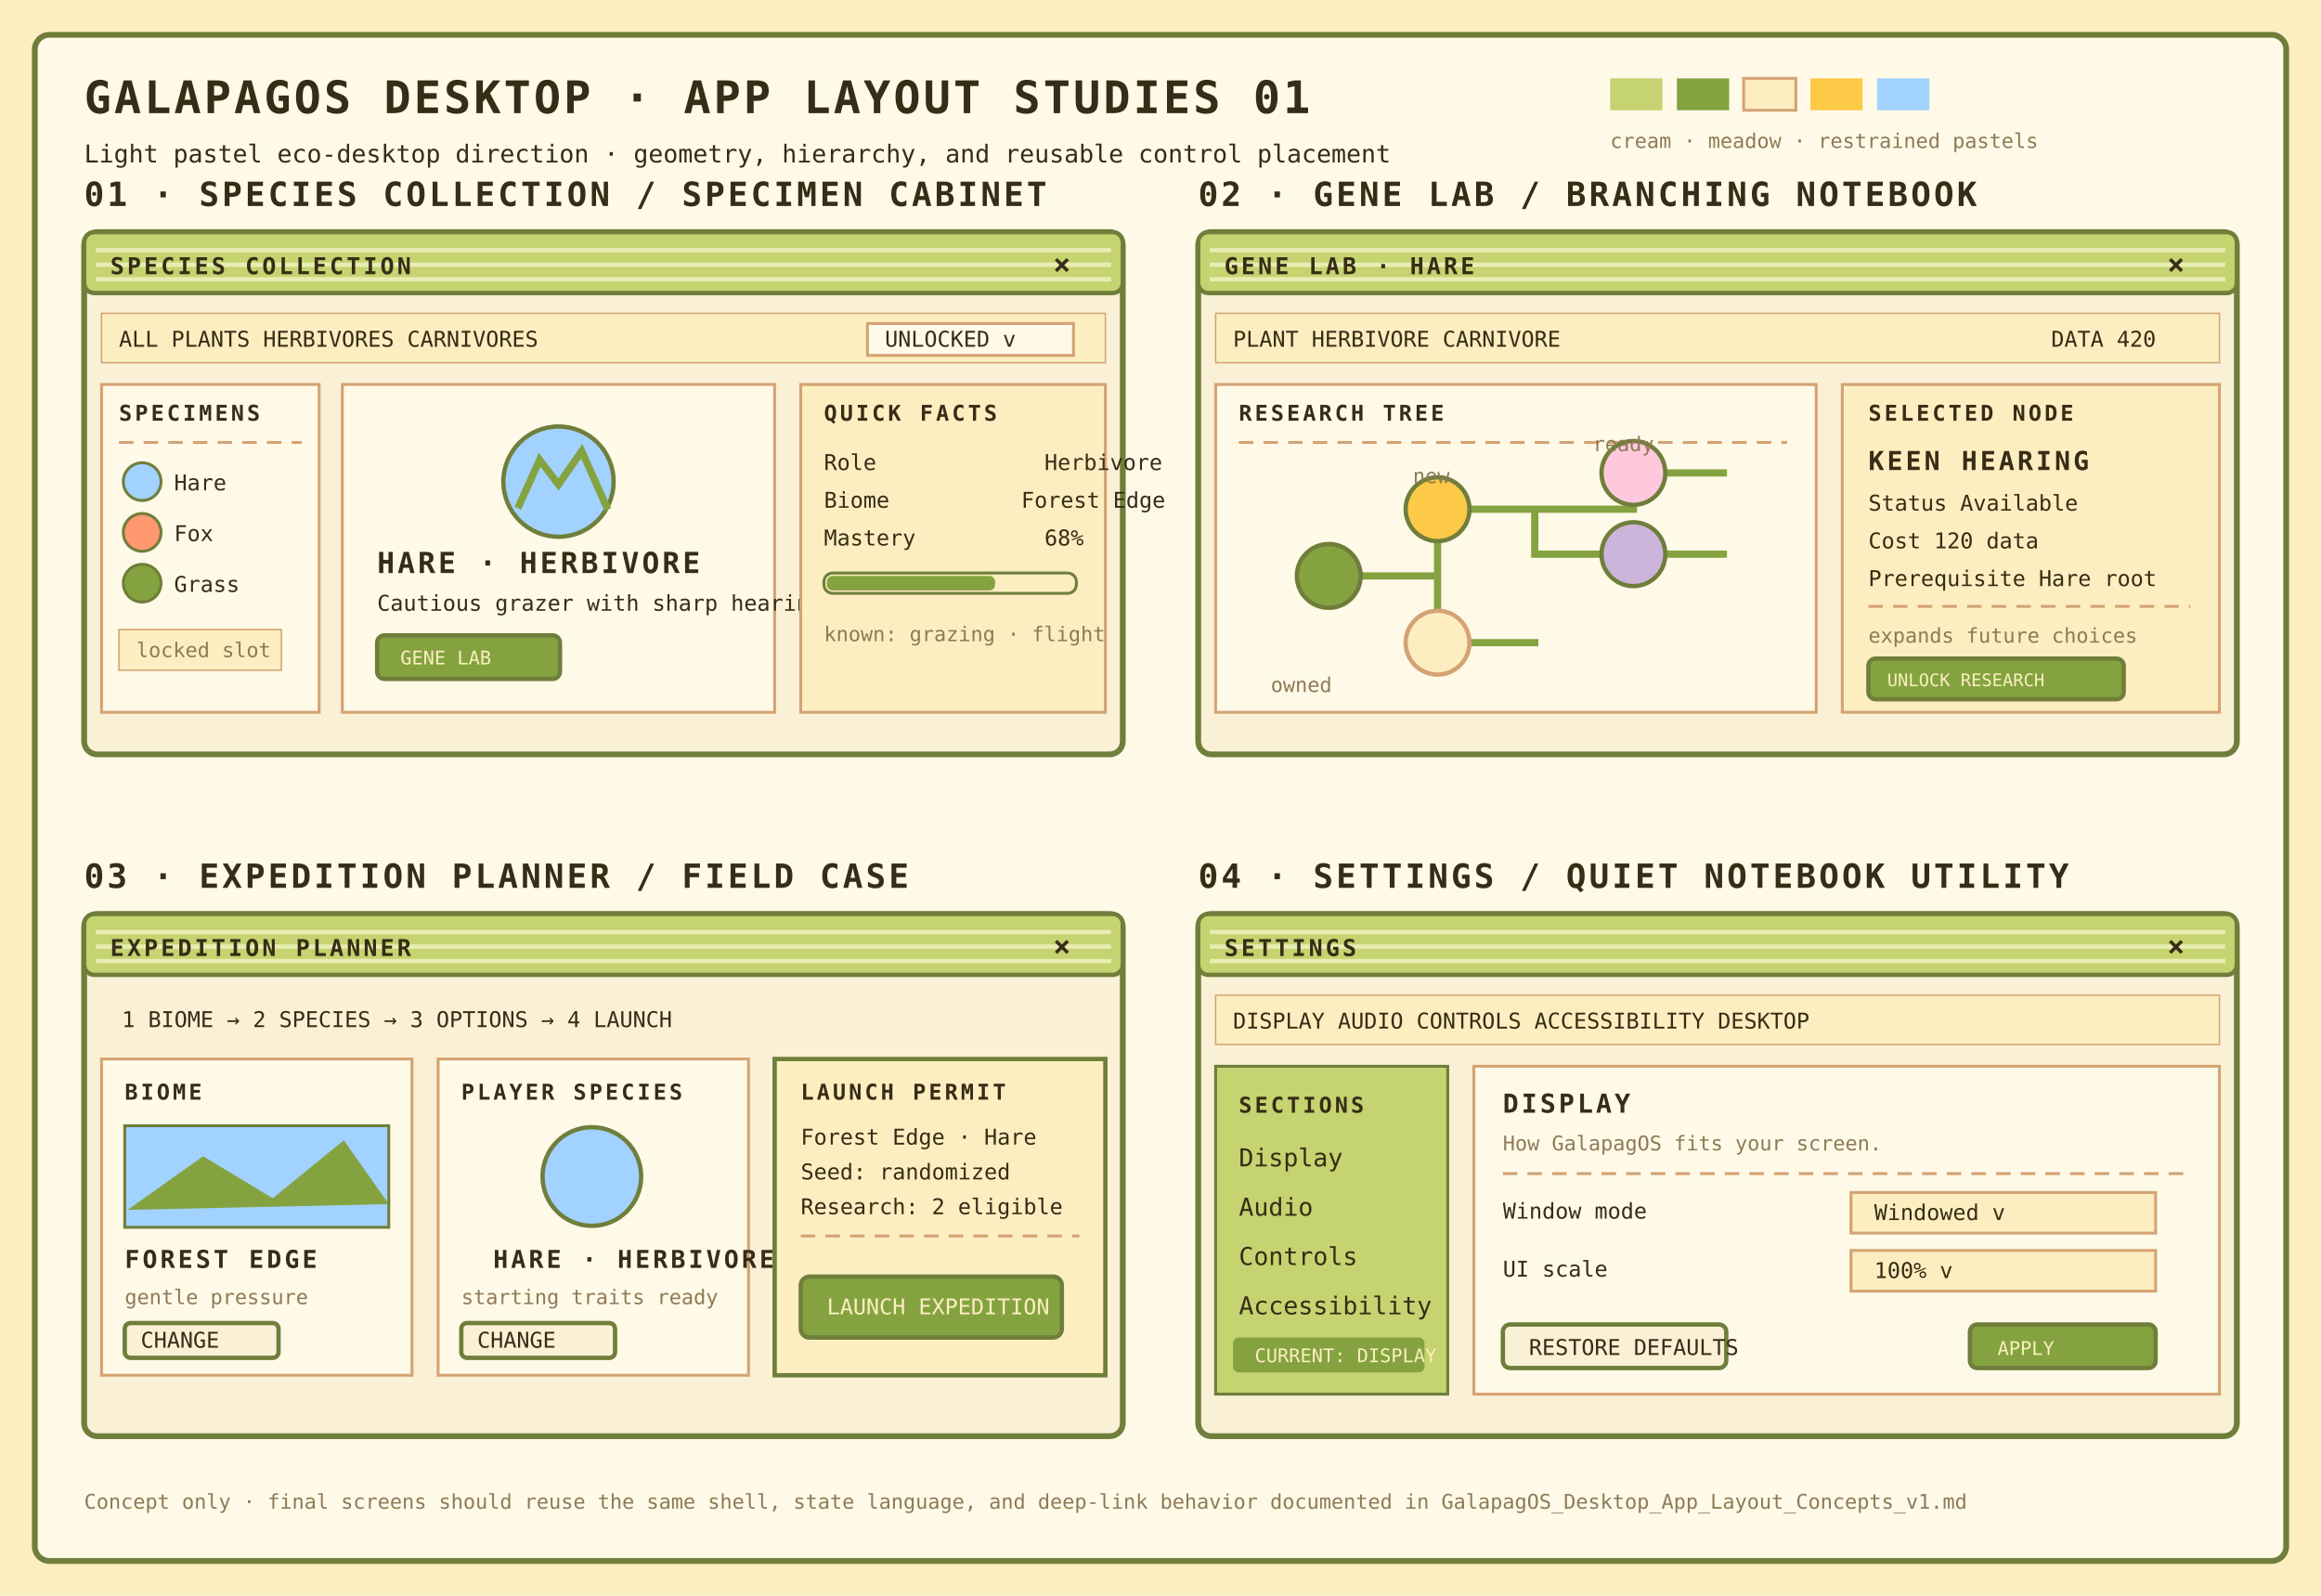
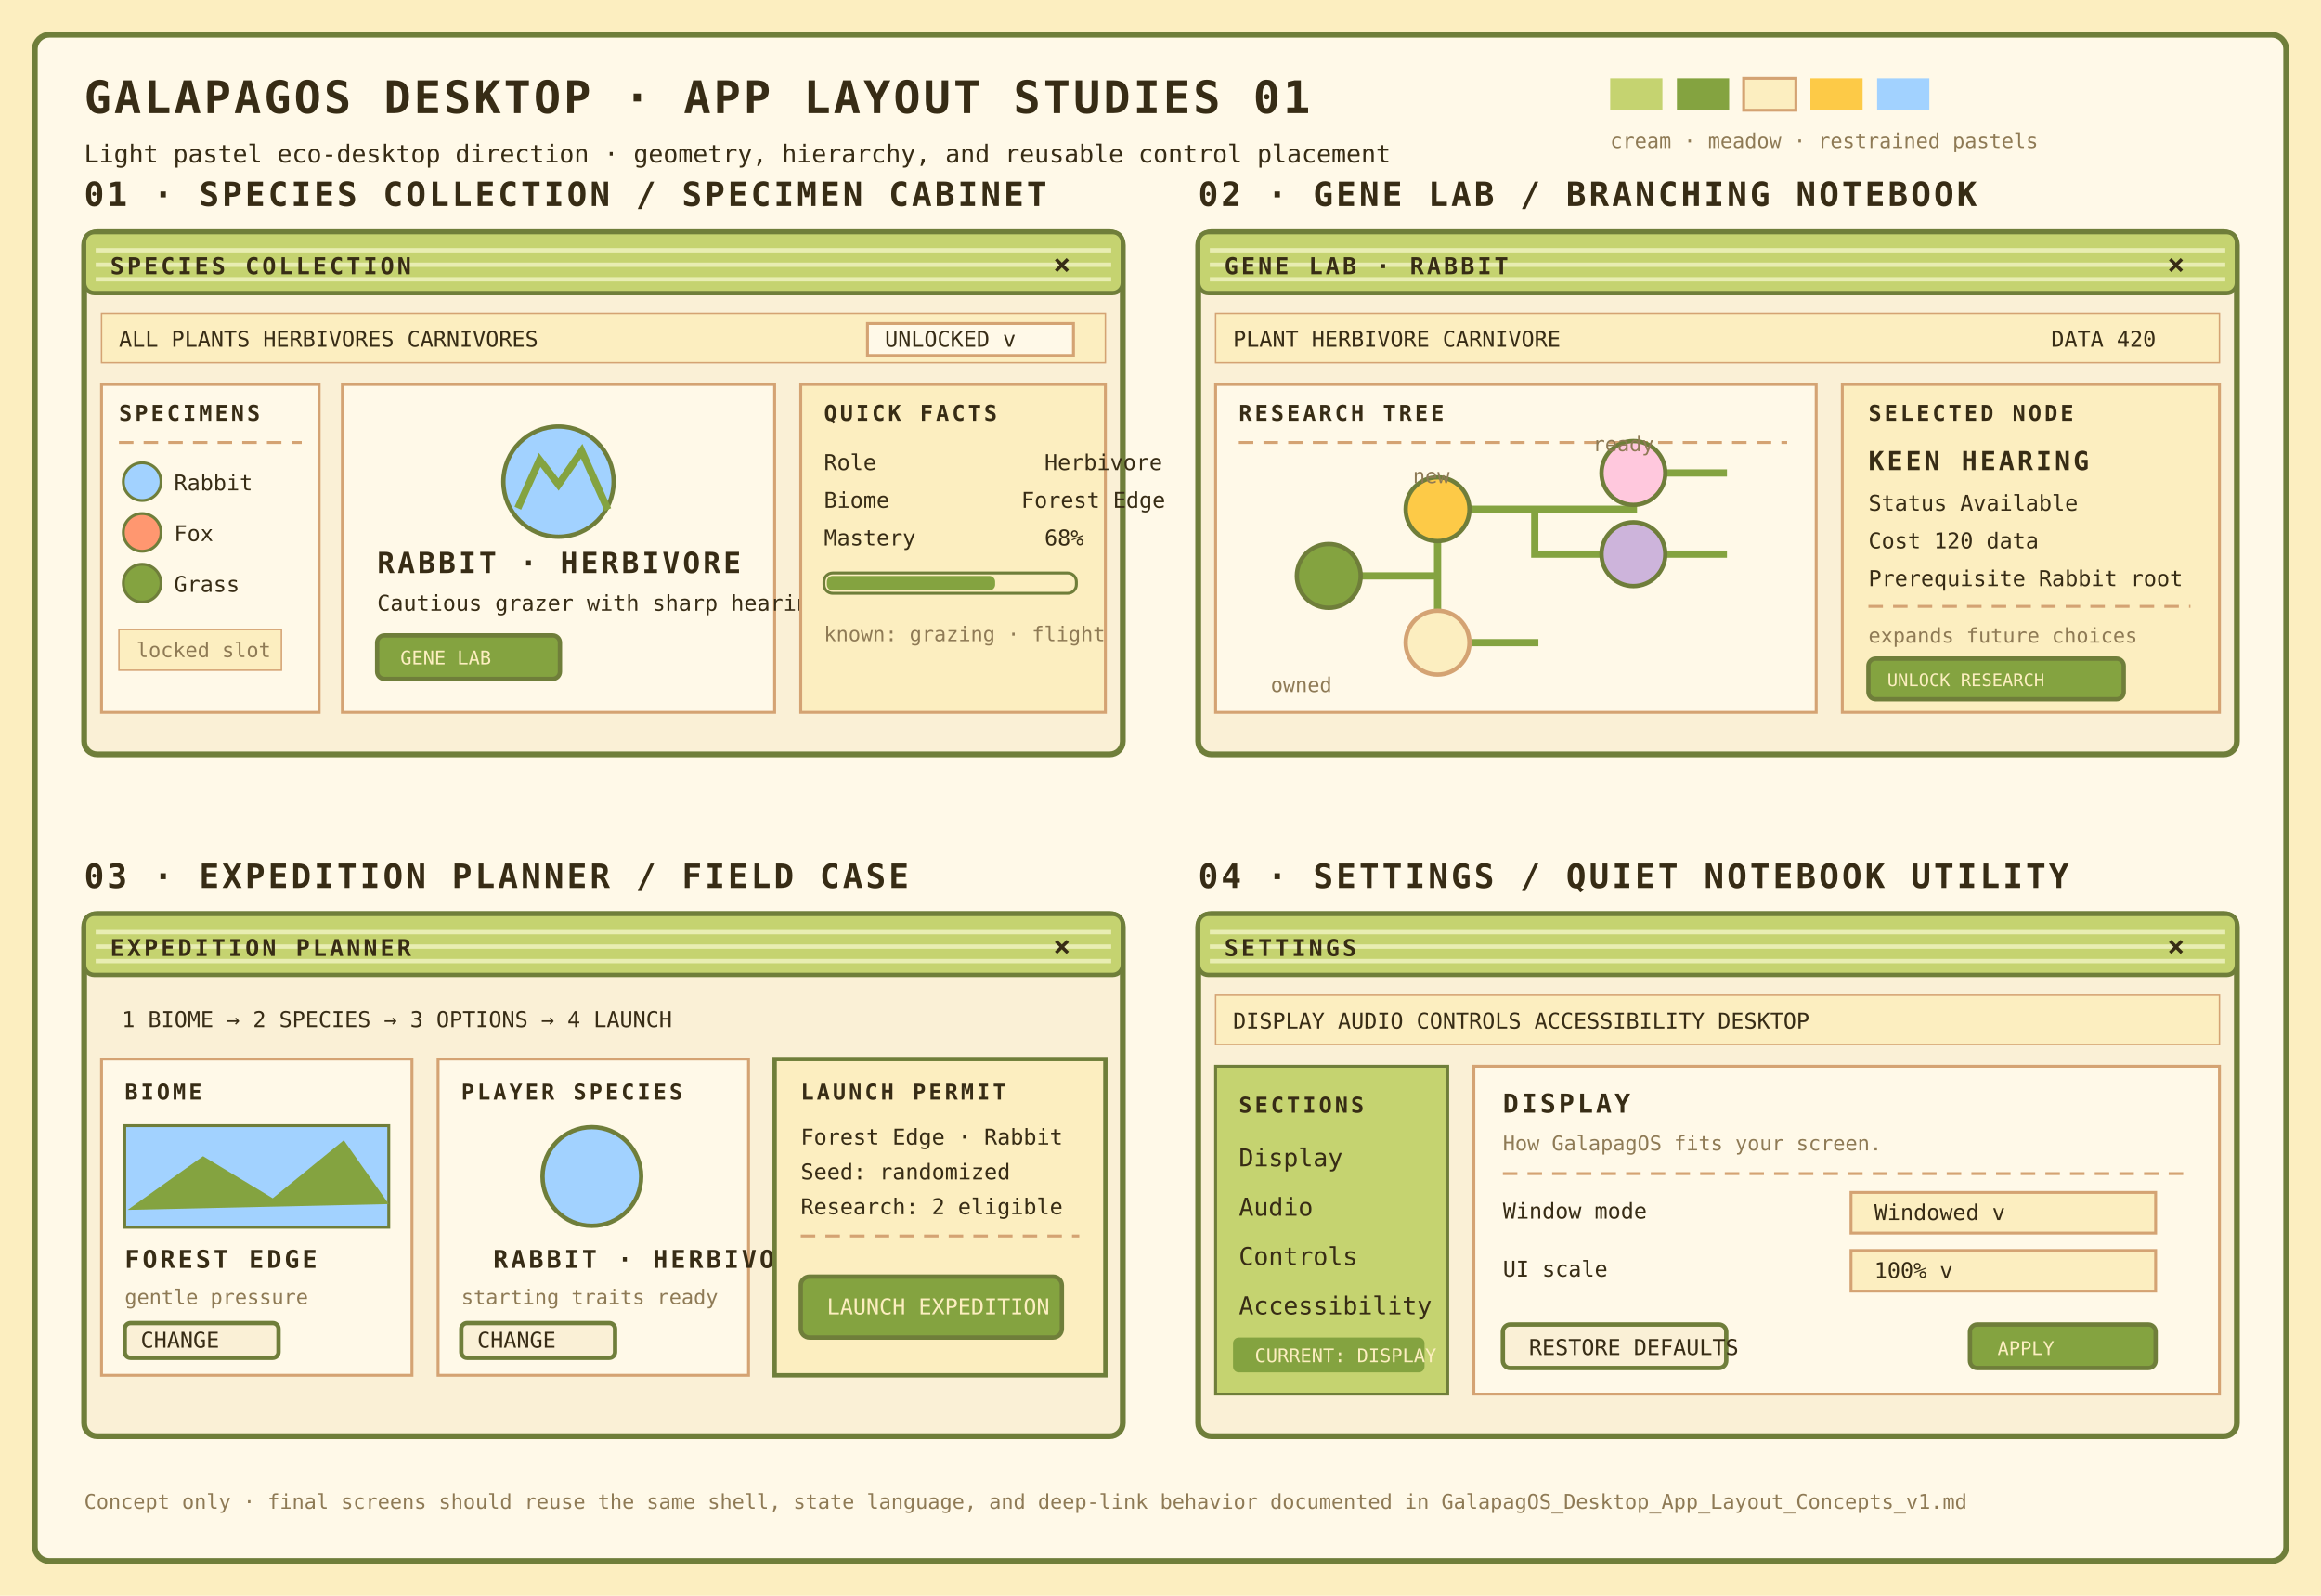
<svg xmlns="http://www.w3.org/2000/svg" width="1600" height="1100" viewBox="0 0 1600 1100">
  <defs>
    <style>
      .ink { fill: #372C15; font-family: monospace; }
      .title { fill: #372C15; font-family: monospace; font-weight: 700; letter-spacing: 2px; }
      .small { font-size: 15px; }
      .body { font-size: 17px; }
      .label { font-size: 19px; font-weight: 700; }
      .window { fill: #FAF0D6; stroke: #6F7E3A; stroke-width: 4; }
      .header { fill: #C5D370; stroke: #6F7E3A; stroke-width: 3; }
      .sheet { fill: #FFF9E8; stroke: #D4A373; stroke-width: 2; }
      .cream { fill: #FCEEC0; }
      .olive { fill: #84A340; }
      .lime { fill: #C5D370; }
      .sky { fill: #A2D2FF; }
      .petal { fill: #FFC8DD; }
      .pollen { fill: #FDCA47; }
      .lilac { fill: #CDB4DB; }
      .tangerine { fill: #FF9770; }
      .sand { stroke: #D4A373; }
      .line { fill: none; stroke: #D4A373; stroke-width: 2; stroke-dasharray: 10 7; }
      .branch { fill: none; stroke: #84A340; stroke-width: 5; stroke-linecap: square; }
      .button { fill: #84A340; stroke: #6F7E3A; stroke-width: 3; }
      .button-secondary { fill: #FAF0D6; stroke: #6F7E3A; stroke-width: 3; }
      .muted { fill: #8E7A55; font-family: monospace; font-size: 14px; }
    </style>
  </defs>
  <rect width="1600" height="1100" fill="#FCEEC0" />
  <rect x="24" y="24" width="1552" height="1052" rx="10" fill="#FFF9E8" stroke="#6F7E3A" stroke-width="4" />
  <text x="58" y="78" class="title" font-size="31">GALAPAGOS DESKTOP · APP LAYOUT STUDIES 01</text>
  <text x="58" y="112" class="ink body">Light pastel eco-desktop direction · geometry, hierarchy, and reusable control placement</text>
  <g transform="translate(1110 54)">
    <rect width="36" height="22" class="lime" />
    <rect x="46" width="36" height="22" class="olive" />
    <rect x="92" width="36" height="22" class="cream" stroke="#D4A373" stroke-width="2" />
    <rect x="138" width="36" height="22" class="pollen" />
    <rect x="184" width="36" height="22" class="sky" />
    <text x="0" y="48" class="muted">cream · meadow · restrained pastels</text>
  </g>
  <g transform="translate(58 160)">
    <text x="0" y="-18" class="title" font-size="23">01 · SPECIES COLLECTION / SPECIMEN CABINET</text>
    <rect width="716" height="360" rx="9" class="window" />
    <rect width="716" height="42" rx="7" class="header" />
    <rect x="8" y="11" width="700" height="3" fill="#E8EDB2" />
    <rect x="8" y="21" width="700" height="3" fill="#E8EDB2" />
    <rect x="8" y="31" width="700" height="3" fill="#E8EDB2" />
    <text x="18" y="29" class="title" font-size="16">SPECIES COLLECTION</text>
    <text x="668" y="29" class="title" font-size="20">×</text>
    <rect x="12" y="56" width="692" height="34" class="cream" stroke="#D4A373" stroke-width="1" />
    <text x="24" y="79" class="ink small">ALL   PLANTS   HERBIVORES   CARNIVORES</text>
    <rect x="540" y="63" width="142" height="22" class="sheet" />
    <text x="552" y="79" class="ink small">UNLOCKED  v</text>
    <rect x="12" y="105" width="150" height="226" class="sheet" />
    <text x="24" y="130" class="title" font-size="15">SPECIMENS</text>
    <line x1="24" y1="145" x2="150" y2="145" class="line" />
    <circle cx="40" cy="172" r="13" class="sky" stroke="#6F7E3A" stroke-width="2" />
-     <text x="62" y="178" class="ink small">Hare</text>
+     <text x="62" y="178" class="ink small">Rabbit</text>
    <circle cx="40" cy="207" r="13" class="tangerine" stroke="#6F7E3A" stroke-width="2" />
    <text x="62" y="213" class="ink small">Fox</text>
    <circle cx="40" cy="242" r="13" class="olive" stroke="#6F7E3A" stroke-width="2" />
    <text x="62" y="248" class="ink small">Grass</text>
    <rect x="24" y="274" width="112" height="28" class="cream" stroke="#D4A373" stroke-width="1" />
    <text x="36" y="293" class="muted">locked slot</text>
    <rect x="178" y="105" width="298" height="226" class="sheet" />
    <circle cx="327" cy="172" r="38" class="sky" stroke="#6F7E3A" stroke-width="3" />
    <path d="M300 188 L314 157 L327 174 L343 151 L360 189" class="branch" />
-     <text x="202" y="235" class="title" font-size="20">HARE · HERBIVORE</text>
+     <text x="202" y="235" class="title" font-size="20">RABBIT · HERBIVORE</text>
    <text x="202" y="261" class="ink small">Cautious grazer with sharp hearing.</text>
    <rect x="202" y="278" width="126" height="30" class="button" rx="5" />
    <text x="218" y="298" fill="#FCEEC0" font-family="monospace" font-size="13">GENE LAB</text>
    <rect x="494" y="105" width="210" height="226" class="cream" stroke="#D4A373" stroke-width="2" />
    <text x="510" y="130" class="title" font-size="15">QUICK FACTS</text>
    <text x="510" y="164" class="ink small">Role</text>
    <text x="662" y="164" class="ink small">Herbivore</text>
    <text x="510" y="190" class="ink small">Biome</text>
    <text x="646" y="190" class="ink small">Forest Edge</text>
    <text x="510" y="216" class="ink small">Mastery</text>
    <text x="662" y="216" class="ink small">68%</text>
    <rect x="510" y="235" width="174" height="14" fill="#FCEEC0" stroke="#6F7E3A" stroke-width="2" rx="6" />
    <rect x="512" y="237" width="116" height="10" class="olive" rx="4" />
    <text x="510" y="282" class="muted">known: grazing · flight</text>
  </g>
  <g transform="translate(826 160)">
    <text x="0" y="-18" class="title" font-size="23">02 · GENE LAB / BRANCHING NOTEBOOK</text>
    <rect width="716" height="360" rx="9" class="window" />
    <rect width="716" height="42" rx="7" class="header" />
    <rect x="8" y="11" width="700" height="3" fill="#E8EDB2" />
    <rect x="8" y="21" width="700" height="3" fill="#E8EDB2" />
    <rect x="8" y="31" width="700" height="3" fill="#E8EDB2" />
-     <text x="18" y="29" class="title" font-size="16">GENE LAB · HARE</text>
+     <text x="18" y="29" class="title" font-size="16">GENE LAB · RABBIT</text>
    <text x="668" y="29" class="title" font-size="20">×</text>
    <rect x="12" y="56" width="692" height="34" class="cream" stroke="#D4A373" stroke-width="1" />
    <text x="24" y="79" class="ink small">PLANT   HERBIVORE   CARNIVORE</text>
    <text x="588" y="79" class="ink small">DATA 420</text>
    <rect x="12" y="105" width="414" height="226" class="sheet" />
    <text x="28" y="130" class="title" font-size="15">RESEARCH TREE</text>
    <line x1="28" y1="145" x2="406" y2="145" class="line" />
    <path d="M90 237 H165 V191 H232 M165 237 V283 H232 M232 191 H300 V166 H362 M232 191 V222 H362" class="branch" />
    <circle cx="90" cy="237" r="22" class="olive" stroke="#6F7E3A" stroke-width="3" />
    <circle cx="165" cy="191" r="22" class="pollen" stroke="#6F7E3A" stroke-width="3" />
    <circle cx="165" cy="283" r="22" class="cream" stroke="#D4A373" stroke-width="3" />
    <circle cx="300" cy="166" r="22" class="petal" stroke="#6F7E3A" stroke-width="3" />
    <circle cx="300" cy="222" r="22" class="lilac" stroke="#6F7E3A" stroke-width="3" />
    <text x="50" y="317" class="muted">owned</text>
    <text x="148" y="173" class="muted">new</text>
    <text x="272" y="151" class="muted">ready</text>
    <rect x="444" y="105" width="260" height="226" class="cream" stroke="#D4A373" stroke-width="2" />
    <text x="462" y="130" class="title" font-size="15">SELECTED NODE</text>
    <text x="462" y="164" class="title" font-size="18">KEEN HEARING</text>
    <text x="462" y="192" class="ink small">Status       Available</text>
    <text x="462" y="218" class="ink small">Cost         120 data</text>
-     <text x="462" y="244" class="ink small">Prerequisite Hare root</text>
+     <text x="462" y="244" class="ink small">Prerequisite Rabbit root</text>
    <line x1="462" y1="258" x2="684" y2="258" class="line" />
    <text x="462" y="283" class="muted">expands future choices</text>
    <rect x="462" y="294" width="176" height="28" class="button" rx="5" />
    <text x="475" y="313" fill="#FCEEC0" font-family="monospace" font-size="12">UNLOCK RESEARCH</text>
  </g>
  <g transform="translate(58 630)">
    <text x="0" y="-18" class="title" font-size="23">03 · EXPEDITION PLANNER / FIELD CASE</text>
    <rect width="716" height="360" rx="9" class="window" />
    <rect width="716" height="42" rx="7" class="header" />
    <rect x="8" y="11" width="700" height="3" fill="#E8EDB2" />
    <rect x="8" y="21" width="700" height="3" fill="#E8EDB2" />
    <rect x="8" y="31" width="700" height="3" fill="#E8EDB2" />
    <text x="18" y="29" class="title" font-size="16">EXPEDITION PLANNER</text>
    <text x="668" y="29" class="title" font-size="20">×</text>
    <text x="26" y="78" class="ink small">1 BIOME   →   2 SPECIES   →   3 OPTIONS   →   4 LAUNCH</text>
    <rect x="12" y="100" width="214" height="218" class="sheet" />
    <text x="28" y="128" class="title" font-size="15">BIOME</text>
    <rect x="28" y="146" width="182" height="70" class="sky" stroke="#6F7E3A" stroke-width="2" />
    <path d="M30 204 L82 167 L130 196 L179 156 L210 200" fill="#84A340" />
    <text x="28" y="244" class="title" font-size="17">FOREST EDGE</text>
    <text x="28" y="269" class="muted">gentle pressure</text>
    <rect x="28" y="282" width="106" height="24" class="button-secondary" rx="4" />
    <text x="39" y="299" class="ink small">CHANGE</text>
    <rect x="244" y="100" width="214" height="218" class="sheet" />
    <text x="260" y="128" class="title" font-size="15">PLAYER SPECIES</text>
    <circle cx="350" cy="181" r="34" class="sky" stroke="#6F7E3A" stroke-width="3" />
-     <text x="282" y="244" class="title" font-size="17">HARE · HERBIVORE</text>
+     <text x="282" y="244" class="title" font-size="17">RABBIT · HERBIVORE</text>
    <text x="260" y="269" class="muted">starting traits ready</text>
    <rect x="260" y="282" width="106" height="24" class="button-secondary" rx="4" />
    <text x="271" y="299" class="ink small">CHANGE</text>
    <rect x="476" y="100" width="228" height="218" class="cream" stroke="#6F7E3A" stroke-width="3" />
    <text x="494" y="128" class="title" font-size="15">LAUNCH PERMIT</text>
-     <text x="494" y="159" class="ink small">Forest Edge · Hare</text>
+     <text x="494" y="159" class="ink small">Forest Edge · Rabbit</text>
    <text x="494" y="183" class="ink small">Seed: randomized</text>
    <text x="494" y="207" class="ink small">Research: 2 eligible</text>
    <line x1="494" y1="222" x2="686" y2="222" class="line" />
    <rect x="494" y="250" width="180" height="42" class="button" rx="6" />
    <text x="512" y="276" fill="#FCEEC0" font-family="monospace" font-size="15">LAUNCH EXPEDITION</text>
  </g>
  <g transform="translate(826 630)">
    <text x="0" y="-18" class="title" font-size="23">04 · SETTINGS / QUIET NOTEBOOK UTILITY</text>
    <rect width="716" height="360" rx="9" class="window" />
    <rect width="716" height="42" rx="7" class="header" />
    <rect x="8" y="11" width="700" height="3" fill="#E8EDB2" />
    <rect x="8" y="21" width="700" height="3" fill="#E8EDB2" />
    <rect x="8" y="31" width="700" height="3" fill="#E8EDB2" />
    <text x="18" y="29" class="title" font-size="16">SETTINGS</text>
    <text x="668" y="29" class="title" font-size="20">×</text>
    <rect x="12" y="56" width="692" height="34" class="cream" stroke="#D4A373" stroke-width="1" />
    <text x="24" y="79" class="ink small">DISPLAY   AUDIO   CONTROLS   ACCESSIBILITY   DESKTOP</text>
    <rect x="12" y="105" width="160" height="226" class="lime" stroke="#6F7E3A" stroke-width="2" />
    <text x="28" y="137" class="title" font-size="15">SECTIONS</text>
    <text x="28" y="174" class="ink body">Display</text>
    <text x="28" y="208" class="ink body">Audio</text>
    <text x="28" y="242" class="ink body">Controls</text>
    <text x="28" y="276" class="ink body">Accessibility</text>
    <rect x="24" y="292" width="132" height="24" class="olive" rx="4" />
    <text x="39" y="309" fill="#FCEEC0" font-family="monospace" font-size="13">CURRENT: DISPLAY</text>
    <rect x="190" y="105" width="514" height="226" class="sheet" />
    <text x="210" y="137" class="title" font-size="18">DISPLAY</text>
    <text x="210" y="163" class="muted">How GalapagOS fits your screen.</text>
    <line x1="210" y1="179" x2="684" y2="179" class="line" />
    <text x="210" y="210" class="ink small">Window mode</text>
    <rect x="450" y="192" width="210" height="28" class="cream" stroke="#D4A373" stroke-width="2" />
    <text x="466" y="211" class="ink small">Windowed          v</text>
    <text x="210" y="250" class="ink small">UI scale</text>
    <rect x="450" y="232" width="210" height="28" class="cream" stroke="#D4A373" stroke-width="2" />
    <text x="466" y="251" class="ink small">100%              v</text>
    <rect x="210" y="283" width="154" height="30" class="button-secondary" rx="5" />
    <text x="228" y="304" class="ink small">RESTORE DEFAULTS</text>
    <rect x="532" y="283" width="128" height="30" class="button" rx="5" />
    <text x="551" y="304" fill="#FCEEC0" font-family="monospace" font-size="13">APPLY</text>
  </g>
  <text x="58" y="1040" class="muted">Concept only · final screens should reuse the same shell, state language, and deep-link behavior documented in GalapagOS_Desktop_App_Layout_Concepts_v1.md</text>
</svg>
